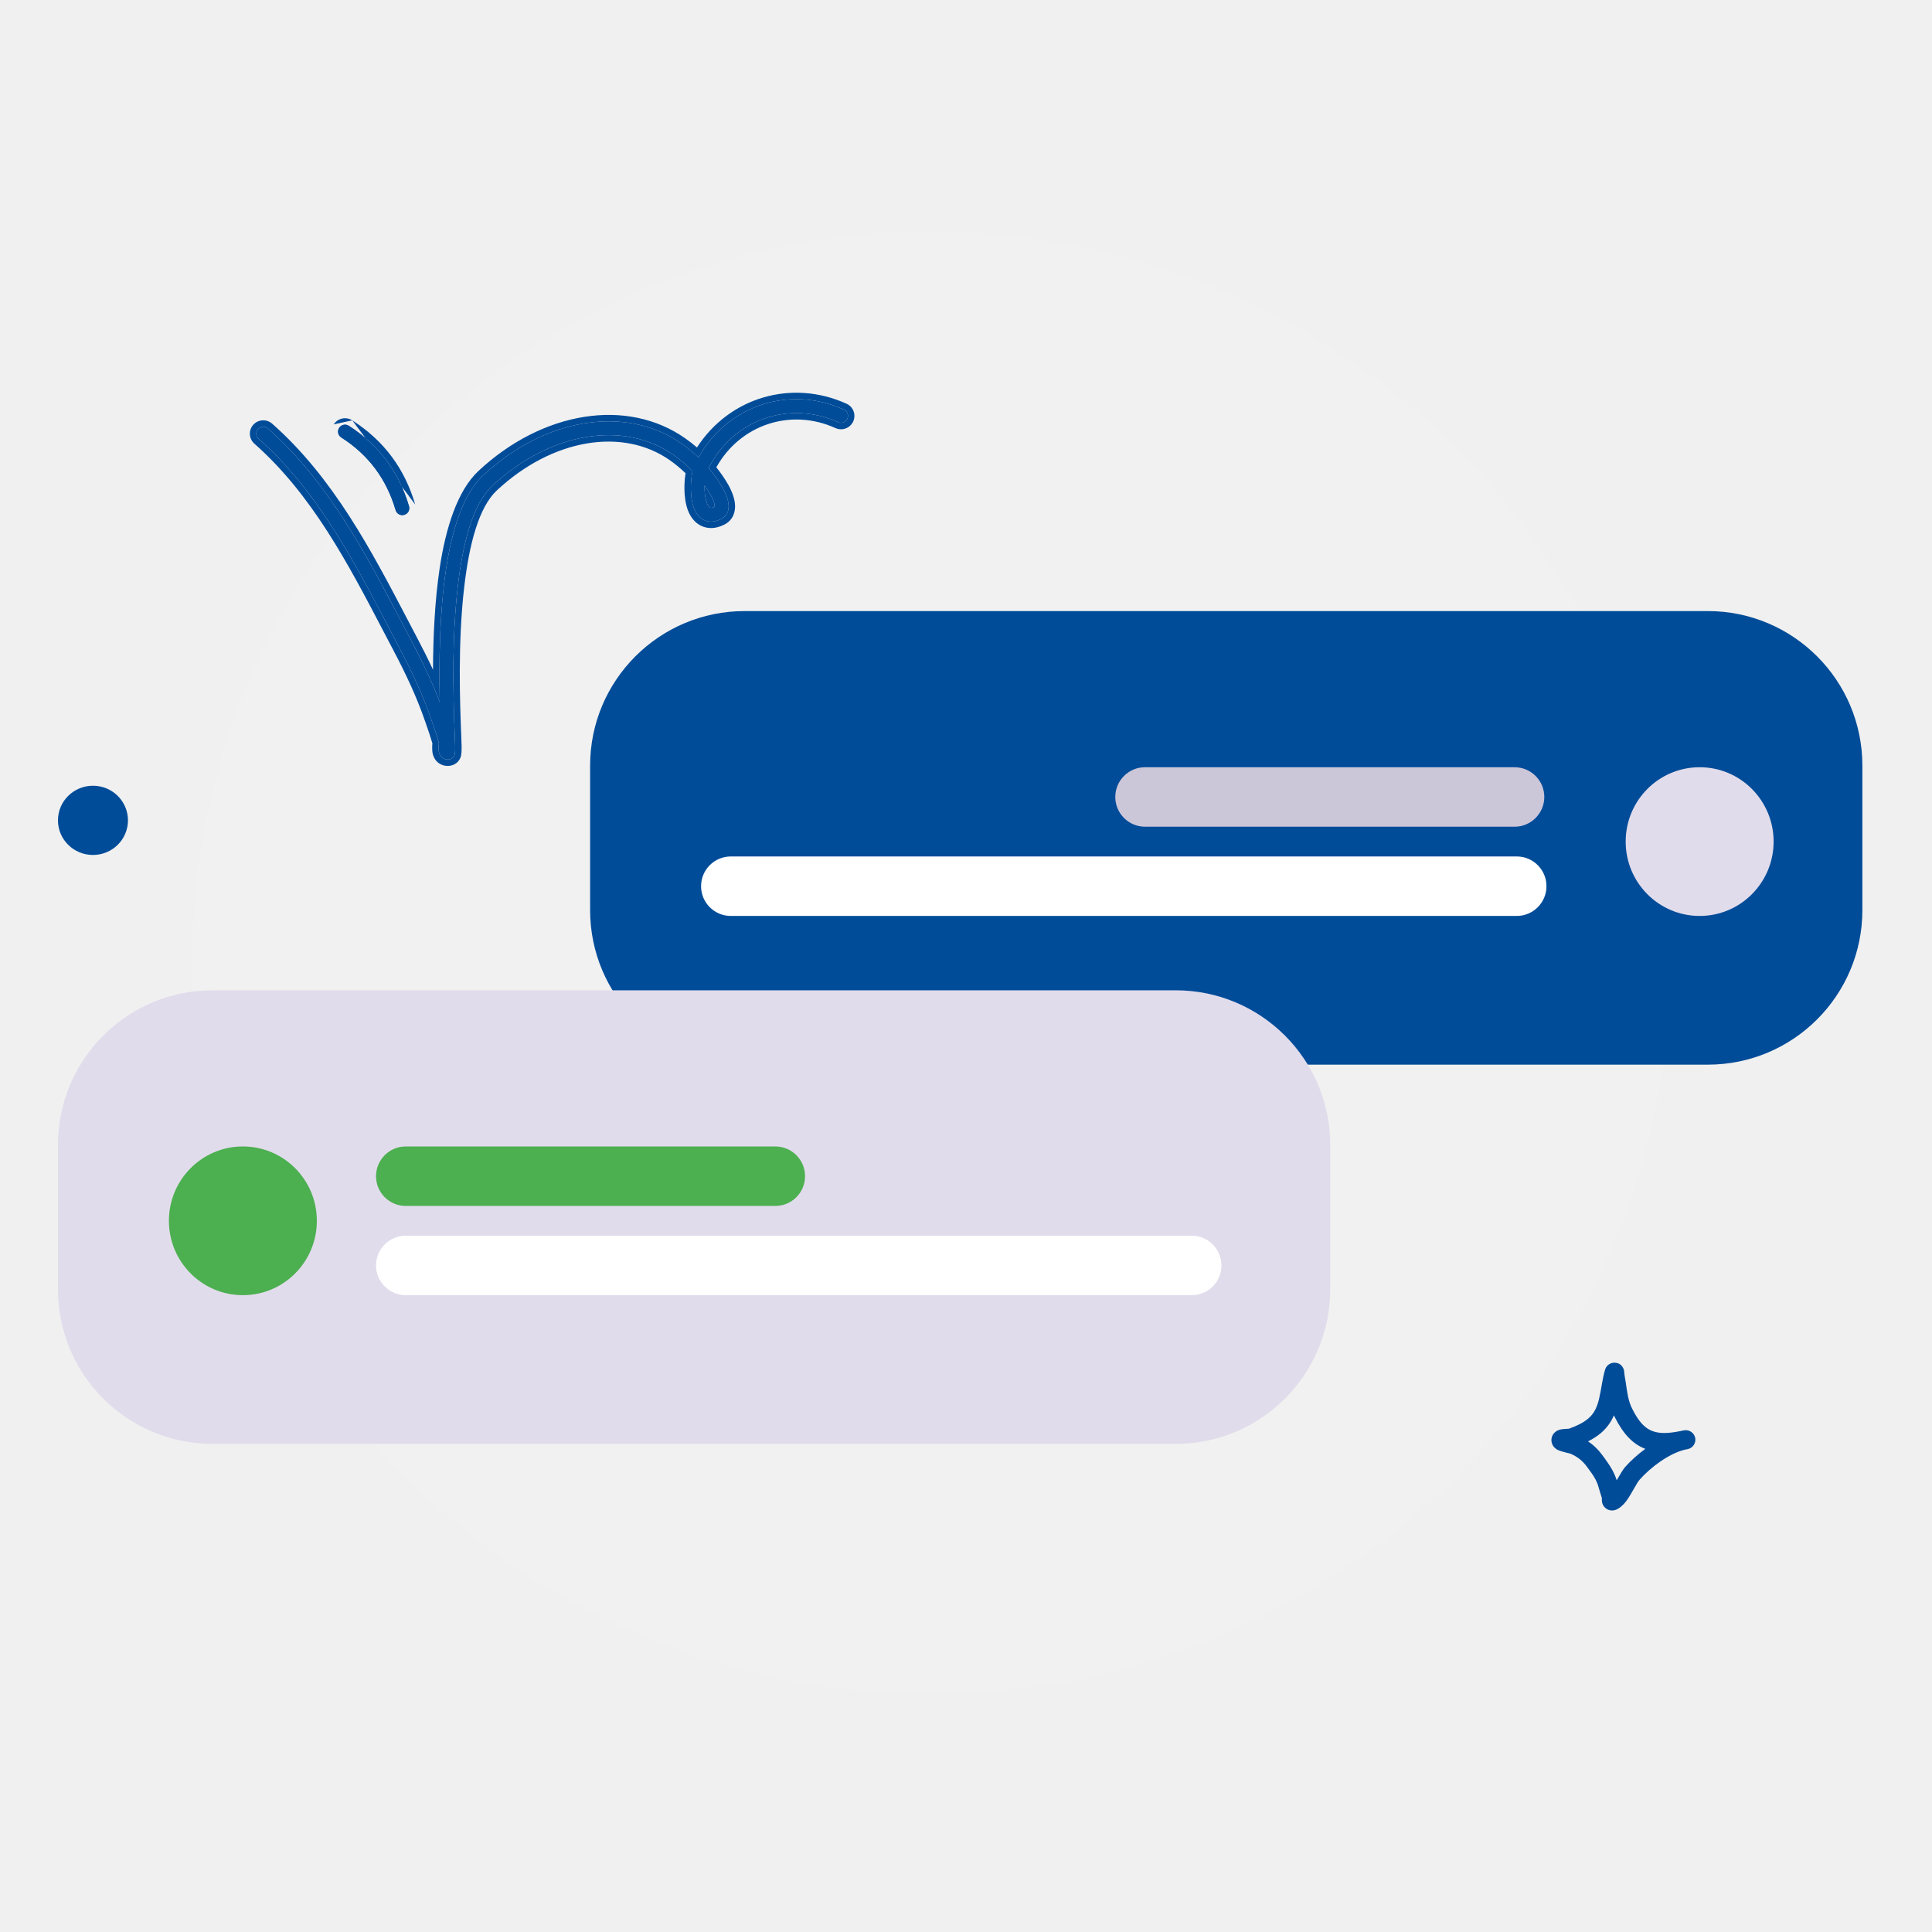
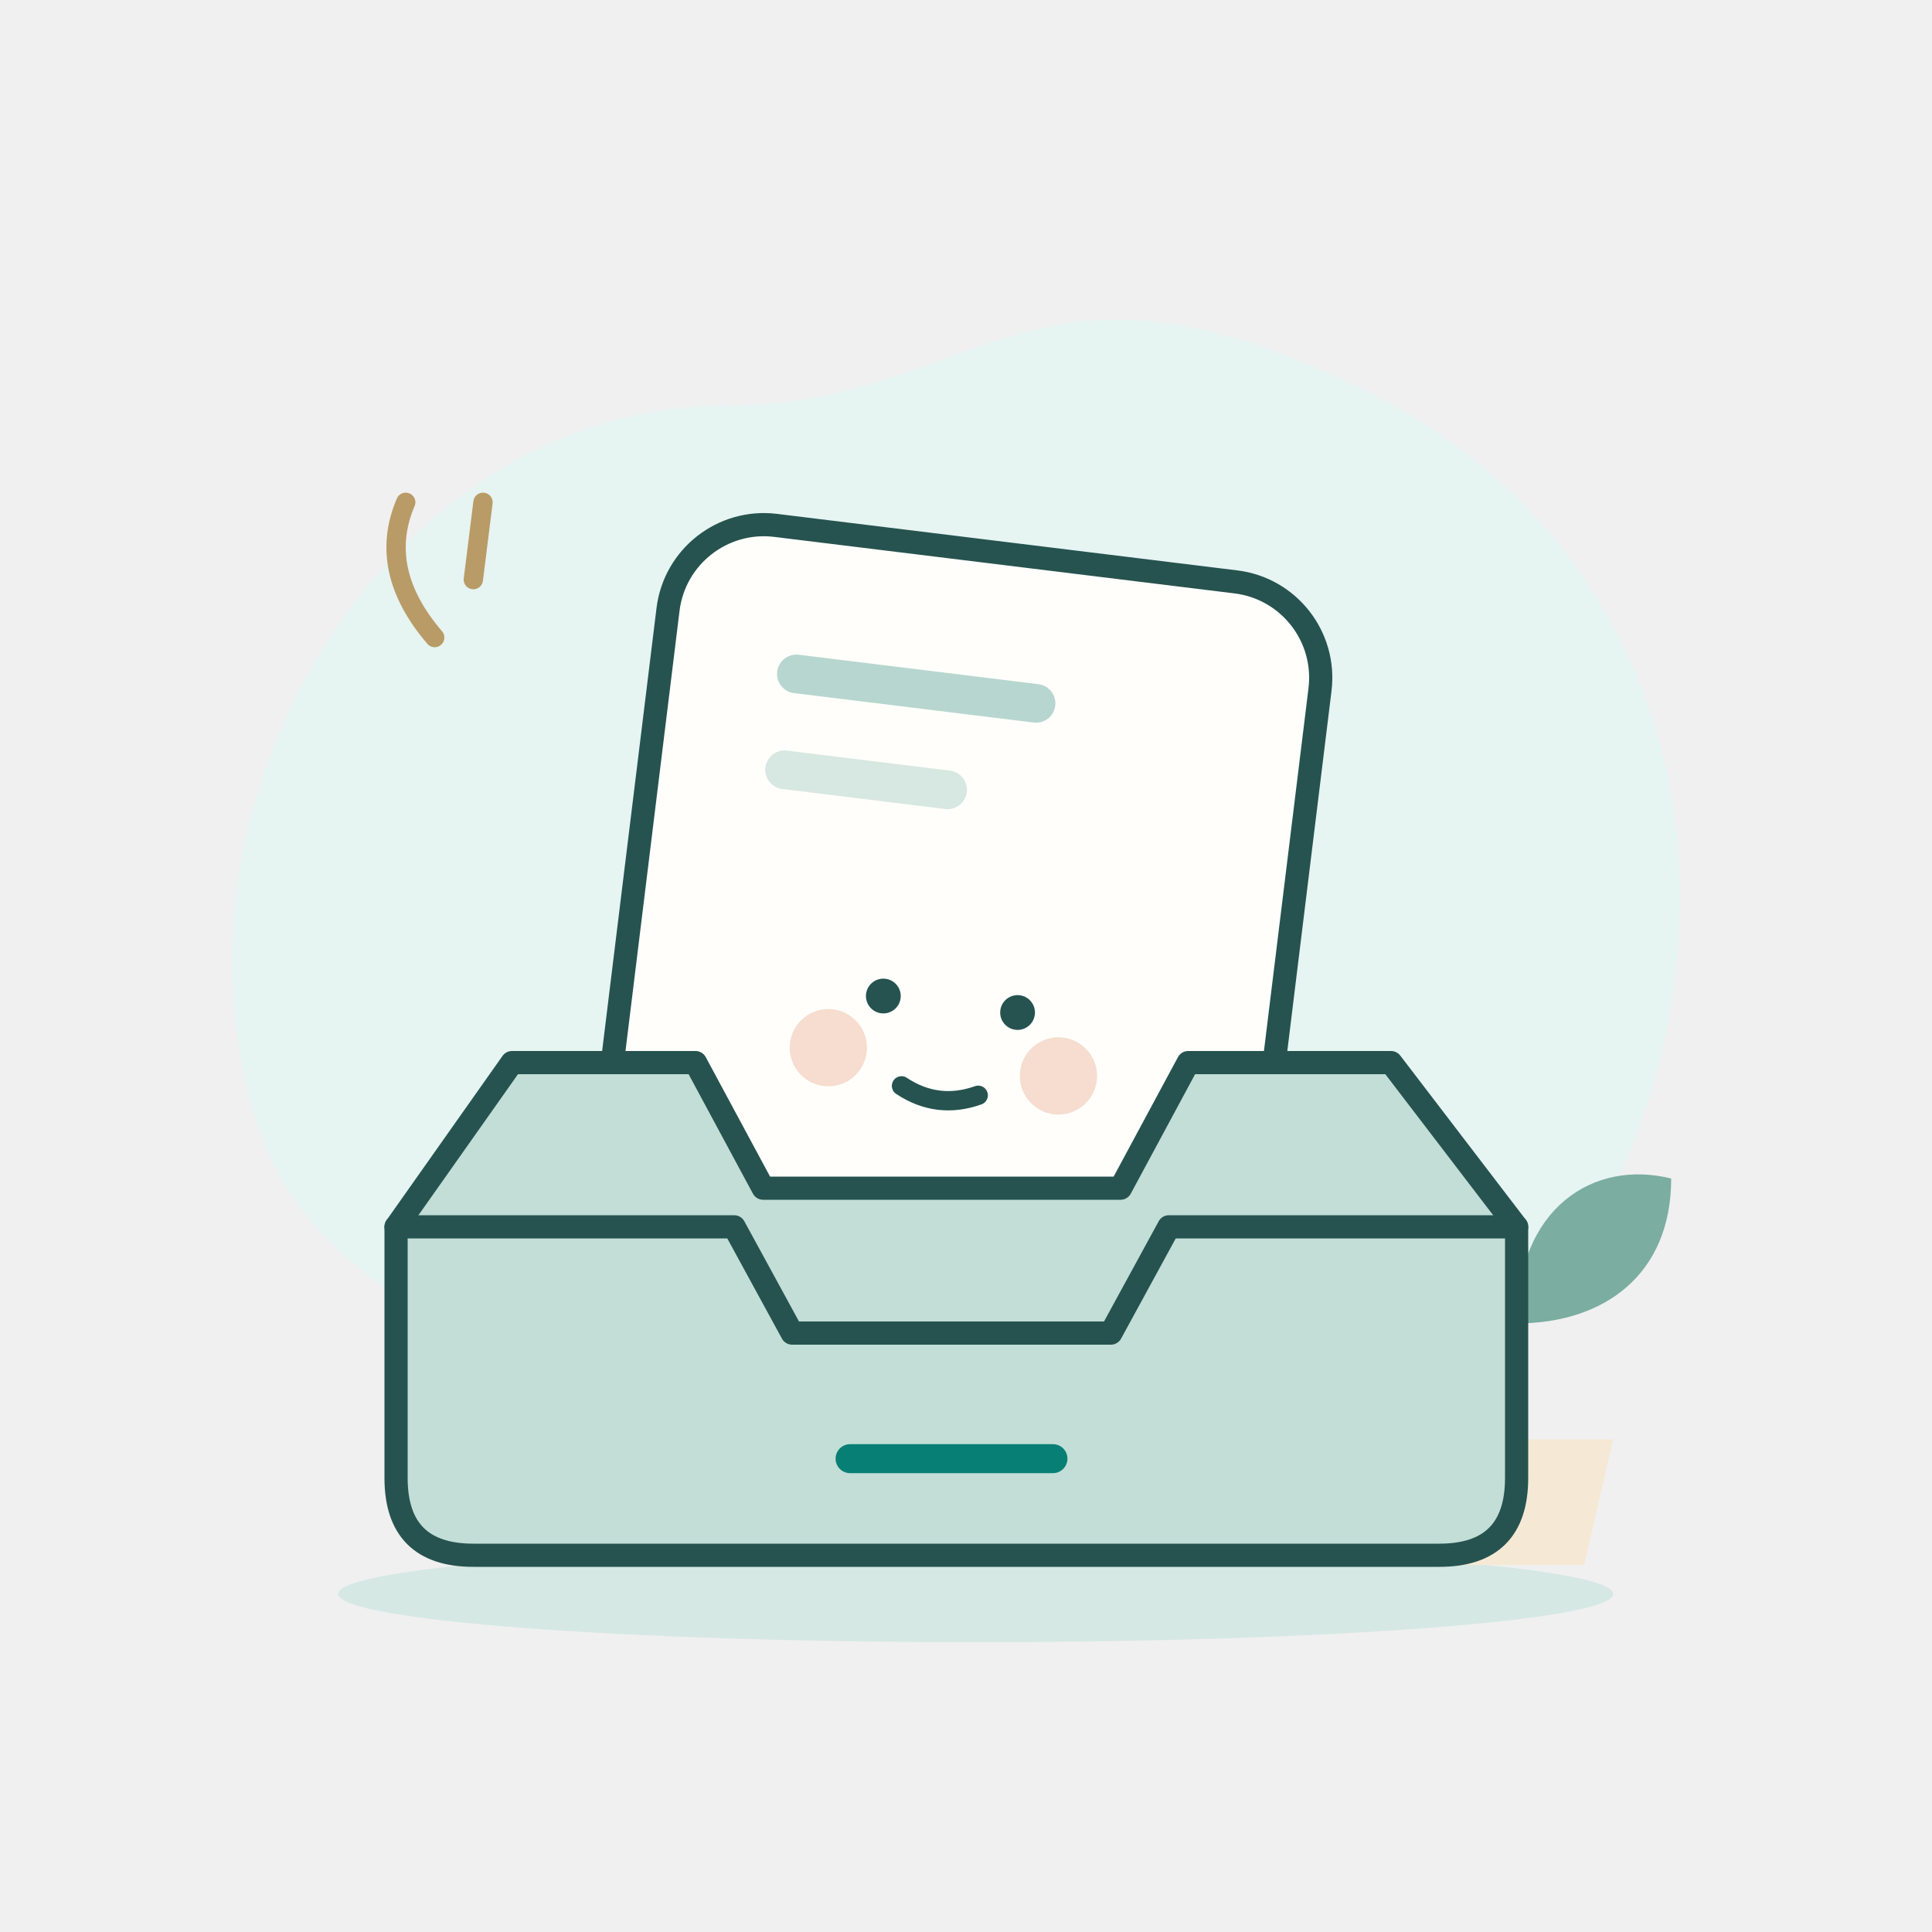
<svg xmlns="http://www.w3.org/2000/svg" width="200" height="200" viewBox="0 0 200 200" fill="none">
-   <path d="M96.398 175.333C138.652 175.333 172.906 141.456 172.906 99.667C172.906 57.877 138.652 24 96.398 24C54.144 24 19.89 57.877 19.89 99.667C19.89 141.456 54.144 175.333 96.398 175.333Z" fill="#F1F1F1" />
-   <path fill-rule="evenodd" clip-rule="evenodd" d="M162.408 147.901C163.106 147.656 163.839 147.329 164.405 146.856C165.077 146.295 165.35 145.572 165.534 144.81C165.769 143.832 165.864 142.79 166.149 141.811C166.255 141.447 166.459 141.31 166.546 141.248C166.767 141.094 166.99 141.053 167.2 141.069C167.449 141.086 167.791 141.18 168.015 141.592C168.047 141.651 168.089 141.741 168.117 141.864C168.138 141.955 168.151 142.237 168.172 142.354C168.227 142.641 168.272 142.928 168.314 143.216C168.456 144.176 168.537 144.992 168.984 145.874C169.59 147.072 170.198 147.804 171.021 148.129C171.818 148.443 172.77 148.384 173.987 148.138C174.103 148.11 174.218 148.086 174.331 148.067C174.868 147.974 175.381 148.322 175.486 148.851C175.591 149.379 175.25 149.894 174.719 150.01C174.608 150.034 174.498 150.057 174.39 150.078C172.746 150.481 170.842 151.918 169.736 153.176C169.395 153.564 168.895 154.649 168.386 155.341C168.01 155.851 167.588 156.187 167.233 156.306C166.996 156.386 166.795 156.374 166.63 156.334C166.389 156.275 166.19 156.146 166.037 155.941C165.953 155.829 165.876 155.679 165.839 155.487C165.822 155.395 165.82 155.16 165.82 155.054C165.716 154.701 165.589 154.356 165.497 154C165.276 153.15 164.843 152.612 164.328 151.901C163.847 151.235 163.33 150.817 162.572 150.484C162.474 150.46 161.678 150.267 161.397 150.157C160.987 149.995 160.792 149.723 160.721 149.577C160.6 149.329 160.588 149.112 160.612 148.931C160.647 148.665 160.768 148.436 160.983 148.252C161.116 148.138 161.315 148.026 161.581 147.972C161.787 147.93 162.332 147.905 162.408 147.901ZM167.075 146.516C167.111 146.597 167.151 146.679 167.192 146.761C168.08 148.515 169.073 149.494 170.28 149.97L170.321 149.985C169.513 150.578 168.782 151.241 168.224 151.876C167.994 152.137 167.689 152.681 167.36 153.238C167.061 152.277 166.572 151.598 165.958 150.748C165.488 150.099 164.996 149.611 164.391 149.213C164.861 148.975 165.308 148.696 165.698 148.37C166.347 147.827 166.776 147.199 167.075 146.516Z" fill="#004C99" />
-   <path d="M13.247 84.922C13.247 86.901 11.625 88.506 9.623 88.506C7.622 88.506 6 86.901 6 84.922C6 82.943 7.622 81.338 9.623 81.338C11.625 81.338 13.247 82.943 13.247 84.922Z" fill="#004C99" />
-   <path fill-rule="evenodd" clip-rule="evenodd" d="M40.955 52.809C40.015 49.603 38.164 47.095 35.326 45.284C34.992 45.07 34.894 44.626 35.11 44.293C35.323 43.96 35.77 43.863 36.105 44.077C39.245 46.082 41.299 48.858 42.34 52.407C42.452 52.787 42.23 53.186 41.849 53.297C41.466 53.408 41.065 53.189 40.955 52.809Z" fill="#004C99" />
-   <path fill-rule="evenodd" clip-rule="evenodd" d="M35.326 45.284C38.164 47.095 40.015 49.603 40.955 52.809C41.065 53.189 41.466 53.407 41.849 53.297C42.23 53.186 42.452 52.787 42.34 52.407C41.299 48.857 39.245 46.082 36.105 44.077C35.77 43.863 35.323 43.96 35.11 44.293C34.894 44.626 34.992 45.07 35.326 45.284ZM34.55 43.932C34.963 43.288 35.822 43.105 36.464 43.515ZM36.464 43.515C39.742 45.608 41.893 48.517 42.979 52.219Z" fill="#004C99" />
-   <path fill-rule="evenodd" clip-rule="evenodd" d="M73.356 48.458C73.915 49.113 74.417 49.819 74.844 50.57C75.034 50.905 75.369 51.615 75.421 52.225C75.478 52.875 75.257 53.423 74.685 53.711C73.927 54.094 73.321 54.054 72.854 53.823C72.404 53.6 72.052 53.163 71.83 52.578C71.406 51.458 71.47 49.746 71.692 48.77C71.095 48.157 70.44 47.601 69.74 47.107C64.52 43.428 56.863 44.785 50.971 50.286C48.909 52.212 47.917 56.257 47.401 60.622C46.596 67.417 47.055 75.007 47.118 77.231C47.133 77.78 47.081 78.106 47.052 78.171C46.916 78.491 46.677 78.575 46.51 78.606C46.268 78.649 46.075 78.603 45.919 78.523C45.708 78.413 45.535 78.219 45.454 77.92C45.411 77.754 45.4 77.524 45.405 77.279C45.411 77.109 45.446 76.923 45.411 76.801C45.186 76.02 44.915 75.257 44.65 74.49C43.764 71.908 42.62 69.489 41.348 67.072C37.307 59.394 33.4 51.281 26.776 45.431C26.479 45.168 26.45 44.714 26.715 44.418C26.977 44.122 27.433 44.095 27.733 44.358C34.49 50.324 38.504 58.576 42.625 66.407C43.707 68.462 44.699 70.521 45.524 72.674C45.44 68.865 45.472 63.593 46.172 58.928C46.795 54.779 47.981 51.113 49.985 49.24C56.439 43.214 64.857 41.906 70.573 45.937C71.184 46.369 71.767 46.843 72.309 47.358C75.3 41.986 81.702 39.833 87.36 42.402C87.724 42.566 87.882 42.992 87.718 43.352C87.55 43.712 87.124 43.871 86.76 43.707C81.662 41.392 75.879 43.458 73.356 48.458ZM72.938 50.257C73.171 50.585 73.388 50.925 73.59 51.277C73.696 51.465 73.881 51.828 73.959 52.184C73.976 52.267 73.979 52.397 73.979 52.457C73.78 52.555 73.624 52.602 73.497 52.538C73.339 52.46 73.258 52.277 73.18 52.072C72.984 51.557 72.921 50.875 72.938 50.257Z" fill="#004C99" />
-   <path fill-rule="evenodd" clip-rule="evenodd" d="M74.986 54.306L74.986 54.306C75.861 53.864 76.16 53.013 76.085 52.167C76.02 51.411 75.627 50.599 75.424 50.241C75.05 49.584 74.624 48.961 74.154 48.376C76.613 43.971 81.846 42.208 86.485 44.314L86.485 44.314C87.182 44.629 88.001 44.325 88.322 43.633L88.324 43.629L88.324 43.629C88.642 42.933 88.335 42.111 87.635 41.795C81.916 39.198 75.466 41.173 72.153 46.321C71.769 45.993 71.369 45.683 70.957 45.392L70.957 45.392C64.904 41.124 56.136 42.584 49.53 48.753L49.53 48.753C48.423 49.787 47.58 51.277 46.936 52.997C46.29 54.723 45.829 56.725 45.513 58.829C44.994 62.284 44.839 66.058 44.825 69.33C44.319 68.24 43.778 67.166 43.215 66.096L43.215 66.096C42.897 65.491 42.578 64.882 42.258 64.27C38.465 57.017 34.509 49.452 28.174 43.858L28.172 43.857C27.601 43.356 26.726 43.402 26.217 43.975C25.704 44.549 25.763 45.425 26.334 45.93L26.334 45.93C32.301 51.2 36.033 58.343 39.742 65.442C40.08 66.09 40.418 66.737 40.758 67.382L40.758 67.382C42.022 69.784 43.149 72.169 44.019 74.706L44.02 74.707C44.054 74.806 44.088 74.904 44.122 75.002C44.35 75.66 44.571 76.297 44.76 76.947C44.759 76.956 44.759 76.967 44.758 76.981C44.756 77.007 44.754 77.031 44.752 77.064C44.751 77.074 44.75 77.084 44.749 77.096C44.745 77.14 44.741 77.197 44.739 77.256L44.739 77.263L44.739 77.263C44.733 77.522 44.742 77.829 44.809 78.088L44.811 78.093C44.94 78.57 45.233 78.916 45.61 79.114L45.613 79.115C45.888 79.257 46.229 79.333 46.627 79.262L46.633 79.261L46.633 79.261C46.92 79.207 47.409 79.036 47.665 78.434C47.705 78.34 47.724 78.242 47.733 78.192C47.745 78.121 47.757 78.038 47.765 77.945C47.783 77.757 47.793 77.512 47.785 77.213L47.785 77.212C47.776 76.917 47.761 76.532 47.743 76.07C47.623 73.003 47.37 66.553 48.063 60.7L48.063 60.7C48.319 58.538 48.69 56.482 49.242 54.741C49.798 52.989 50.517 51.623 51.426 50.773C57.177 45.403 64.483 44.217 69.356 47.652C69.929 48.056 70.469 48.504 70.97 48.991C70.89 49.476 70.844 50.049 70.852 50.629C70.862 51.358 70.957 52.152 71.207 52.813L71.207 52.814C71.47 53.508 71.917 54.103 72.559 54.42C73.236 54.756 74.064 54.772 74.986 54.306ZM71.692 48.77C71.095 48.157 70.44 47.601 69.74 47.107C64.52 43.428 56.863 44.785 50.971 50.286C48.909 52.212 47.917 56.257 47.401 60.622C46.701 66.534 46.957 73.046 47.077 76.105C47.095 76.562 47.11 76.942 47.118 77.231C47.133 77.78 47.081 78.106 47.052 78.171C46.916 78.491 46.677 78.575 46.51 78.606C46.268 78.649 46.074 78.603 45.919 78.523C45.708 78.413 45.535 78.219 45.454 77.919C45.411 77.754 45.4 77.524 45.405 77.279C45.407 77.228 45.411 77.175 45.416 77.123C45.426 77.003 45.435 76.886 45.411 76.801C45.215 76.12 44.983 75.452 44.751 74.783C44.718 74.685 44.684 74.587 44.65 74.49C43.764 71.908 42.62 69.488 41.348 67.072C41.007 66.423 40.666 65.772 40.325 65.119C36.628 58.039 32.84 50.786 26.776 45.431C26.479 45.168 26.45 44.714 26.715 44.418C26.977 44.122 27.433 44.095 27.733 44.358C33.971 49.865 37.872 57.322 41.677 64.597C41.993 65.202 42.309 65.805 42.625 66.407C43.419 67.914 44.164 69.423 44.83 70.97C45.072 71.533 45.304 72.1 45.524 72.674C45.511 72.091 45.501 71.474 45.495 70.831C45.465 67.266 45.579 62.879 46.172 58.928C46.795 54.779 47.981 51.113 49.985 49.24C56.439 43.214 64.857 41.906 70.573 45.937C70.998 46.237 71.409 46.558 71.803 46.899C71.975 47.048 72.144 47.201 72.309 47.358C72.421 47.157 72.537 46.962 72.658 46.77C75.776 41.832 81.913 39.928 87.36 42.402C87.723 42.566 87.882 42.992 87.718 43.352C87.55 43.712 87.124 43.871 86.76 43.707C81.662 41.392 75.879 43.458 73.356 48.458C73.915 49.113 74.417 49.819 74.844 50.57C75.034 50.905 75.369 51.615 75.421 52.225C75.478 52.875 75.256 53.423 74.685 53.711C73.927 54.094 73.321 54.054 72.854 53.822C72.404 53.6 72.052 53.163 71.83 52.577C71.406 51.458 71.47 49.746 71.692 48.77ZM73.497 52.538C73.624 52.602 73.78 52.555 73.979 52.457C73.979 52.397 73.976 52.267 73.959 52.184C73.904 51.936 73.798 51.684 73.703 51.491C73.661 51.407 73.622 51.334 73.59 51.277C73.388 50.925 73.171 50.585 72.938 50.257C72.925 50.695 72.954 51.166 73.041 51.587C73.042 51.588 73.042 51.589 73.042 51.591C73.052 51.635 73.061 51.678 73.072 51.721C73.102 51.844 73.138 51.962 73.18 52.072C73.219 52.175 73.259 52.272 73.309 52.353C73.332 52.392 73.358 52.427 73.388 52.457C73.42 52.49 73.456 52.518 73.497 52.538ZM73.795 51.942L73.792 51.94L73.792 51.94" fill="#004C99" />
-   <path d="M61.088 79.258C61.088 70.421 68.251 63.258 77.088 63.258H176.792C185.629 63.258 192.792 70.421 192.792 79.258V94.213C192.792 103.05 185.629 110.213 176.792 110.213H77.088C68.251 110.213 61.088 103.05 61.088 94.213V79.258Z" fill="#004C99" />
-   <path d="M115.454 82.502C115.454 80.801 116.833 79.423 118.533 79.423H156.787C158.488 79.423 159.866 80.801 159.866 82.502C159.866 84.202 158.488 85.581 156.787 85.581H118.533C116.833 85.581 115.454 84.202 115.454 82.502Z" fill="#CCC6D9" />
-   <path d="M72.574 91.739C72.574 90.039 73.952 88.66 75.653 88.66H157.011C158.711 88.66 160.09 90.039 160.09 91.739C160.09 93.44 158.711 94.818 157.011 94.818H75.653C73.952 94.818 72.574 93.44 72.574 91.739Z" fill="white" />
-   <path d="M183.604 87.121C183.604 91.372 180.175 94.818 175.946 94.818C171.717 94.818 168.289 91.372 168.289 87.121C168.289 82.869 171.717 79.423 175.946 79.423C180.175 79.423 183.604 82.869 183.604 87.121Z" fill="#E1DCEB" />
-   <path d="M6 118.516C6 109.679 13.163 102.516 22 102.516H121.704C130.541 102.516 137.704 109.679 137.704 118.516V133.472C137.704 142.308 130.541 149.472 121.704 149.472H22C13.163 149.472 6 142.308 6 133.472V118.516Z" fill="#E1DCEB" />
-   <path d="M38.926 121.76C38.926 120.059 40.304 118.681 42.005 118.681H80.259C81.959 118.681 83.338 120.059 83.338 121.76C83.338 123.46 81.959 124.839 80.259 124.839H42.005C40.304 124.839 38.926 123.46 38.926 121.76Z" fill="#4CAF50" />
-   <path d="M38.926 130.997C38.926 129.297 40.305 127.918 42.005 127.918H123.363C125.064 127.918 126.442 129.297 126.442 130.997C126.442 132.698 125.064 134.076 123.363 134.076H42.005C40.305 134.076 38.926 132.698 38.926 130.997Z" fill="white" />
-   <path d="M32.8 126.379C32.8 130.63 29.372 134.076 25.143 134.076C20.914 134.076 17.486 130.63 17.486 126.379C17.486 122.127 20.914 118.681 25.143 118.681C29.372 118.681 32.8 122.127 32.8 126.379Z" fill="#4CAF50" />
+   <path d="M28 120C14 86 39 42 75 42C100 42 106 25 136 38C171 52 182 88 168 121C152 153 48 160 28 120Z" fill="#E6F4F2" stroke="none" stroke-width="2.4" stroke-linecap="round" stroke-linejoin="round" />
+   <ellipse cx="101" cy="165" rx="66" ry="5" fill="#D6E8E4" />
+   <path d="M157 158V130" fill="none" stroke="#7BADA0" stroke-width="2" stroke-linecap="round" stroke-linejoin="round" />
+   <path d="M157 144C141 144 140 131 143 128C154 129 159 135 157 144Z" fill="#ACCEC0" stroke="none" stroke-width="2.4" stroke-linecap="round" stroke-linejoin="round" />
+   <path d="M157 137C157 125 165 120 173 122C173 132 166 137 157 137Z" fill="#7BADA0" stroke="none" stroke-width="2.4" stroke-linecap="round" stroke-linejoin="round" />
+   <path d="M148 149H167L164 162H151Z" fill="#F5E9D5" stroke="none" stroke-width="2.4" stroke-linecap="round" stroke-linejoin="round" />
+   <g transform="rotate(7 99 99)">
+     <rect x="65" y="57" width="68" height="88" rx="10" fill="#FFFEFA" stroke="#26534F" stroke-width="2.4" />
+     <path d="M79 72H104" fill="none" stroke="#B7D6CF" stroke-width="4" stroke-linecap="round" stroke-linejoin="round" />
+     <path d="M79 82H96" fill="none" stroke="#D7E7E1" stroke-width="4" stroke-linecap="round" stroke-linejoin="round" />
+     <circle cx="87" cy="110" r="4" fill="#F6DDD0" />
+     <circle cx="111" cy="110" r="4" fill="#F6DDD0" />
+     <circle cx="92" cy="104" r="1.8" fill="#26534F" />
+     <circle cx="106" cy="104" r="1.8" fill="#26534F" />
+     <path d="M95 113 Q99 115 103 113" fill="none" stroke="#26534F" stroke-width="2" stroke-linecap="round" stroke-linejoin="round" />
+   </g>
+   <path d="M41 127L53 110H72L79 123H116L123 110H144L157 127V153Q157 161 149 161H49Q41 161 41 153Z" fill="#C2DED6" stroke="#26534F" stroke-width="2.4" stroke-linecap="round" stroke-linejoin="round" />
+   <path d="M41 127H76L82 138H115L121 127H157" fill="none" stroke="#26534F" stroke-width="2.4" stroke-linecap="round" stroke-linejoin="round" />
+   <path d="M88 151H109" fill="none" stroke="#087F75" stroke-width="3" stroke-linecap="round" stroke-linejoin="round" />
+   <path d="M45 66Q39 59 42 52M49 60L50 52" fill="none" stroke="#B99B67" stroke-width="2" stroke-linecap="round" stroke-linejoin="round" />
</svg>
